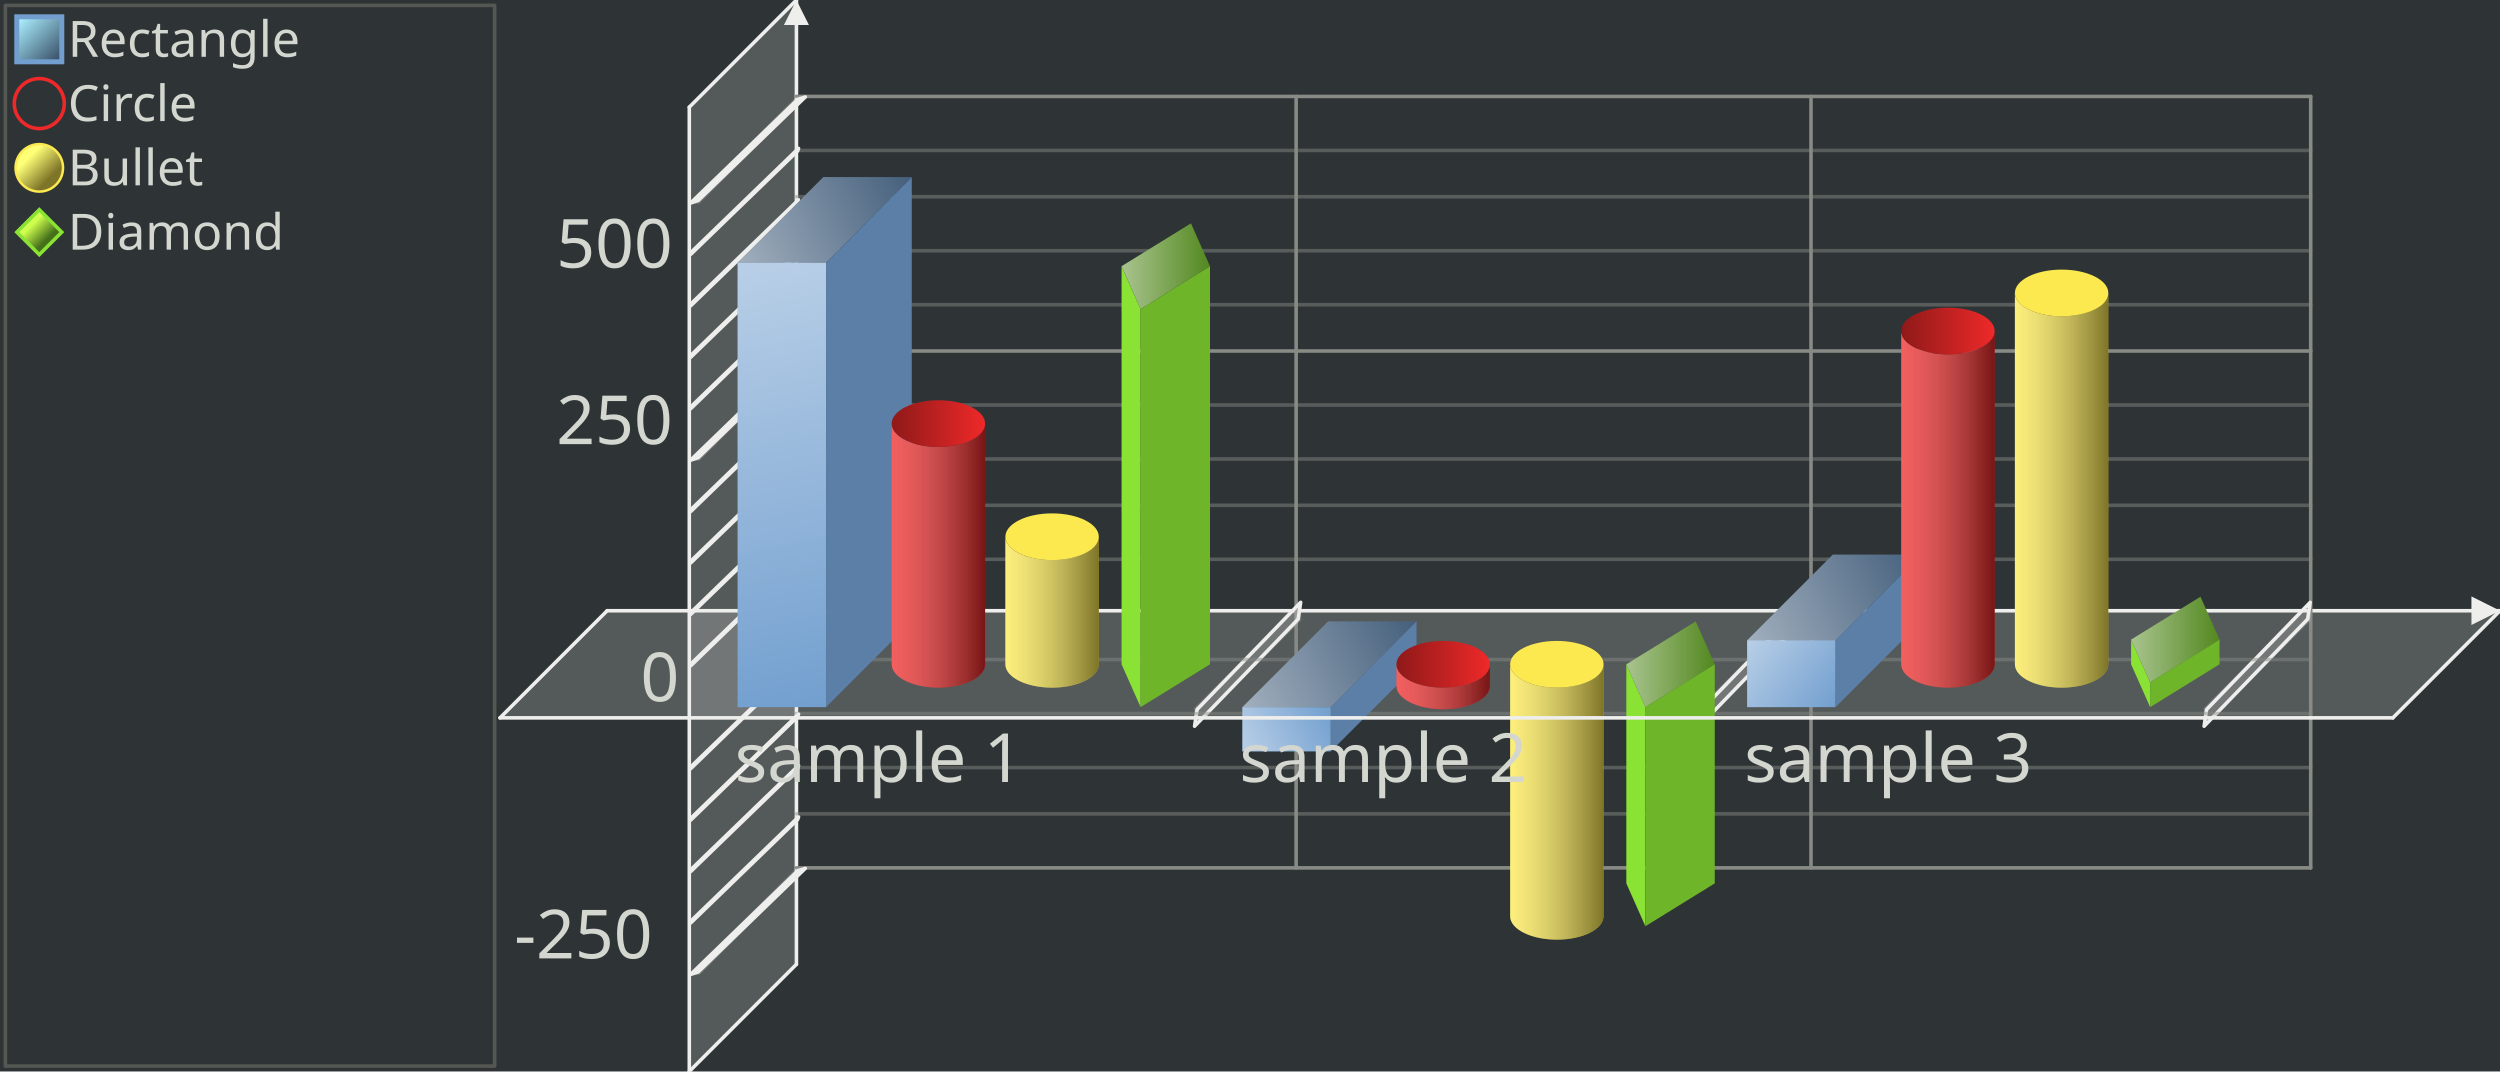
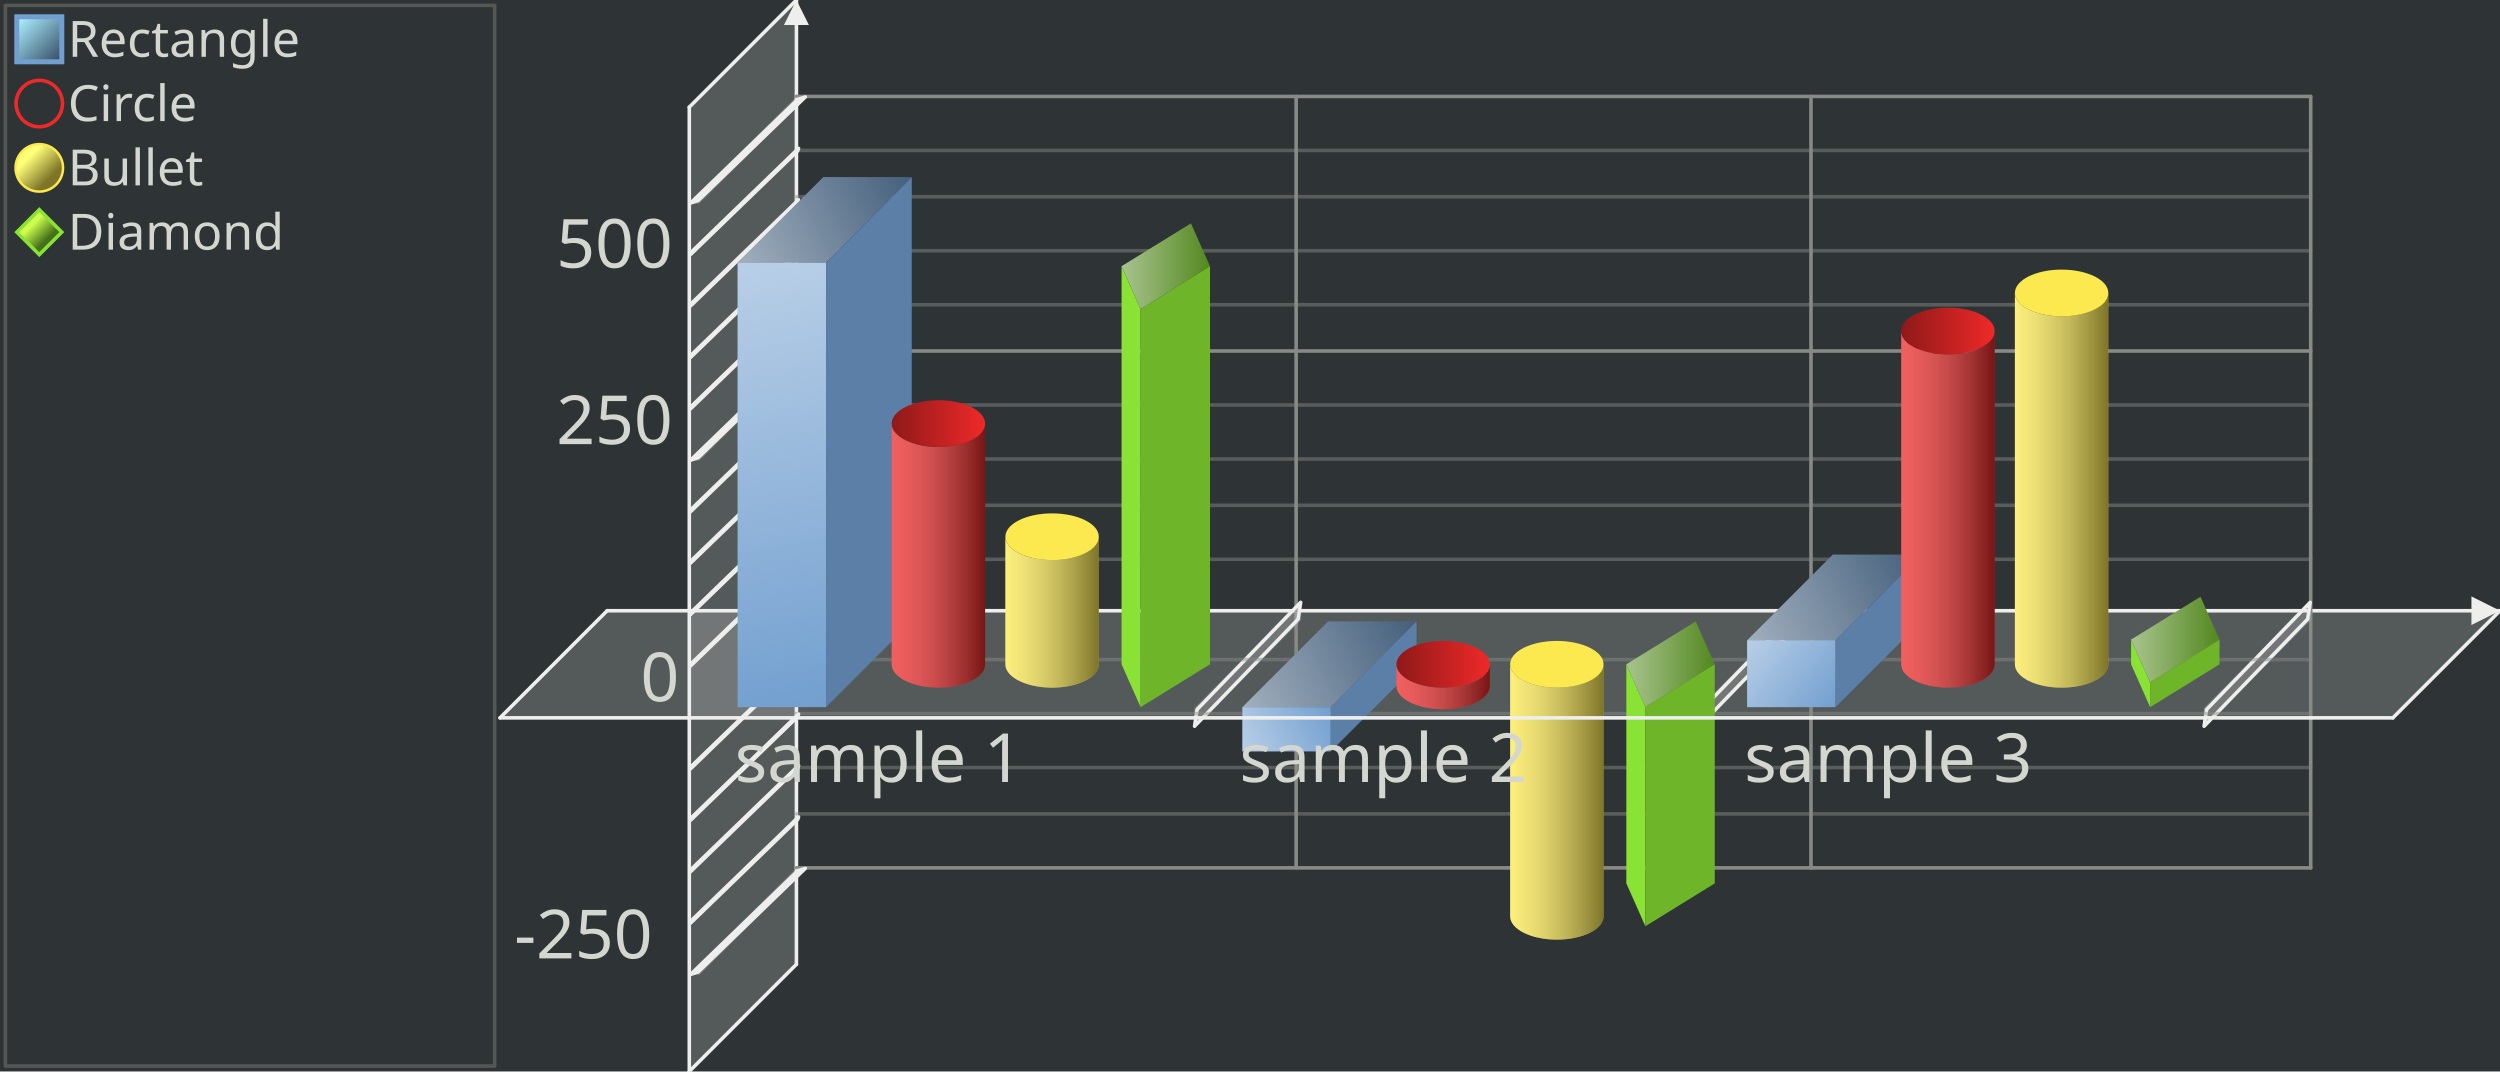
<svg xmlns="http://www.w3.org/2000/svg" xmlns:xlink="http://www.w3.org/1999/xlink" width="700" height="300" version="1.0" id="ezcGraph">
  <defs>
    <linearGradient id="Definition_LinearGradient_5_5_16_16_abefff00_39506800">
      <stop offset="0" style="stop-color: #abefff; stop-opacity: 1.00;" />
      <stop offset="1" style="stop-color: #395068; stop-opacity: 1.00;" />
    </linearGradient>
    <linearGradient id="LinearGradient_5_5_16_16_abefff00_39506800" x1="5.4" y1="5.4" x2="16.6" y2="16.6" gradientUnits="userSpaceOnUse" xlink:href="#Definition_LinearGradient_5_5_16_16_abefff00_39506800" />
    <linearGradient id="Definition_LinearGradient_8_44_13_49_ffff7700_7e752800">
      <stop offset="0" style="stop-color: #ffff77; stop-opacity: 1.00;" />
      <stop offset="1" style="stop-color: #7e7528; stop-opacity: 1.00;" />
    </linearGradient>
    <linearGradient id="LinearGradient_8_44_13_49_ffff7700_7e752800" x1="8.101" y1="44.1" x2="13.899" y2="49.9" gradientUnits="userSpaceOnUse" xlink:href="#Definition_LinearGradient_8_44_13_49_ffff7700_7e752800" />
    <linearGradient id="Definition_LinearGradient_8_62_13_67_cfff4e00_45711a00">
      <stop offset="0" style="stop-color: #cfff4e; stop-opacity: 1.00;" />
      <stop offset="1" style="stop-color: #45711a; stop-opacity: 1.00;" />
    </linearGradient>
    <linearGradient id="LinearGradient_8_62_13_67_cfff4e00_45711a00" x1="8.95" y1="62.95" x2="13.05" y2="67.05" gradientUnits="userSpaceOnUse" xlink:href="#Definition_LinearGradient_8_62_13_67_cfff4e00_45711a00" />
    <linearGradient id="Definition_LinearGradient_255_49_206_73_ffffffff_ffffff7f">
      <stop offset="0" style="stop-color: #ffffff; stop-opacity: 0.00;" />
      <stop offset="1" style="stop-color: #ffffff; stop-opacity: 0.50;" />
    </linearGradient>
    <linearGradient id="LinearGradient_255_49_206_73_ffffffff_ffffff7f" x1="255.294" y1="49.584" x2="206.533" y2="73.584" gradientUnits="userSpaceOnUse" xlink:href="#Definition_LinearGradient_255_49_206_73_ffffffff_ffffff7f" />
    <linearGradient id="Definition_LinearGradient_231_198_206_73_ffffffff_ffffff7f">
      <stop offset="0" style="stop-color: #ffffff; stop-opacity: 0.00;" />
      <stop offset="1" style="stop-color: #ffffff; stop-opacity: 0.50;" />
    </linearGradient>
    <linearGradient id="LinearGradient_231_198_206_73_ffffffff_ffffff7f" x1="231.294" y1="198" x2="206.533" y2="73.584" gradientUnits="userSpaceOnUse" xlink:href="#Definition_LinearGradient_231_198_206_73_ffffffff_ffffff7f" />
    <linearGradient id="Definition_LinearGradient_249_118_275_118_ffffffbf_0000007f">
      <stop offset="0" style="stop-color: #ffffff; stop-opacity: 0.25;" />
      <stop offset="1" style="stop-color: #000000; stop-opacity: 0.50;" />
    </linearGradient>
    <linearGradient id="LinearGradient_249_118_275_118_ffffffbf_0000007f" x1="249.668" y1="118.608" x2="275.83" y2="118.608" gradientUnits="userSpaceOnUse" xlink:href="#Definition_LinearGradient_249_118_275_118_ffffffbf_0000007f" />
    <linearGradient id="Definition_LinearGradient_249_118_275_118_8f191900_ef292900">
      <stop offset="0" style="stop-color: #8f1919; stop-opacity: 1.00;" />
      <stop offset="1" style="stop-color: #ef2929; stop-opacity: 1.00;" />
    </linearGradient>
    <linearGradient id="LinearGradient_249_118_275_118_8f191900_ef292900" x1="249.668" y1="118.608" x2="275.83" y2="118.608" gradientUnits="userSpaceOnUse" xlink:href="#Definition_LinearGradient_249_118_275_118_8f191900_ef292900" />
    <linearGradient id="Definition_LinearGradient_281_150_307_150_ffffffbf_0000007f">
      <stop offset="0" style="stop-color: #ffffff; stop-opacity: 0.25;" />
      <stop offset="1" style="stop-color: #000000; stop-opacity: 0.50;" />
    </linearGradient>
    <linearGradient id="LinearGradient_281_150_307_150_ffffffbf_0000007f" x1="281.503" y1="150.288" x2="307.666" y2="150.288" gradientUnits="userSpaceOnUse" xlink:href="#Definition_LinearGradient_281_150_307_150_ffffffbf_0000007f" />
    <linearGradient id="Definition_LinearGradient_338_74_314_74_ffffffff_ffffff7f">
      <stop offset="0" style="stop-color: #ffffff; stop-opacity: 0.00;" />
      <stop offset="1" style="stop-color: #ffffff; stop-opacity: 0.50;" />
    </linearGradient>
    <linearGradient id="LinearGradient_338_74_314_74_ffffffff_ffffff7f" x1="338.8" y1="74.544" x2="314.039" y2="74.544" gradientUnits="userSpaceOnUse" xlink:href="#Definition_LinearGradient_338_74_314_74_ffffffff_ffffff7f" />
    <linearGradient id="Definition_LinearGradient_372_198_347_210_ffffffff_ffffff7f">
      <stop offset="0" style="stop-color: #ffffff; stop-opacity: 0.00;" />
      <stop offset="1" style="stop-color: #ffffff; stop-opacity: 0.50;" />
    </linearGradient>
    <linearGradient id="LinearGradient_372_198_347_210_ffffffff_ffffff7f" x1="372.627" y1="198" x2="347.866" y2="210.384" gradientUnits="userSpaceOnUse" xlink:href="#Definition_LinearGradient_372_198_347_210_ffffffff_ffffff7f" />
    <linearGradient id="Definition_LinearGradient_396_174_347_198_ffffffff_ffffff7f">
      <stop offset="0" style="stop-color: #ffffff; stop-opacity: 0.00;" />
      <stop offset="1" style="stop-color: #ffffff; stop-opacity: 0.50;" />
    </linearGradient>
    <linearGradient id="LinearGradient_396_174_347_198_ffffffff_ffffff7f" x1="396.627" y1="174" x2="347.866" y2="198" gradientUnits="userSpaceOnUse" xlink:href="#Definition_LinearGradient_396_174_347_198_ffffffff_ffffff7f" />
    <linearGradient id="Definition_LinearGradient_391_186_417_186_ffffffbf_0000007f">
      <stop offset="0" style="stop-color: #ffffff; stop-opacity: 0.25;" />
      <stop offset="1" style="stop-color: #000000; stop-opacity: 0.50;" />
    </linearGradient>
    <linearGradient id="LinearGradient_391_186_417_186_ffffffbf_0000007f" x1="391.001" y1="186" x2="417.163" y2="186" gradientUnits="userSpaceOnUse" xlink:href="#Definition_LinearGradient_391_186_417_186_ffffffbf_0000007f" />
    <linearGradient id="Definition_LinearGradient_391_186_417_186_8f191900_ef292900">
      <stop offset="0" style="stop-color: #8f1919; stop-opacity: 1.00;" />
      <stop offset="1" style="stop-color: #ef2929; stop-opacity: 1.00;" />
    </linearGradient>
    <linearGradient id="LinearGradient_391_186_417_186_8f191900_ef292900" x1="391.001" y1="186" x2="417.163" y2="186" gradientUnits="userSpaceOnUse" xlink:href="#Definition_LinearGradient_391_186_417_186_8f191900_ef292900" />
    <linearGradient id="Definition_LinearGradient_422_186_448_186_ffffffbf_0000007f">
      <stop offset="0" style="stop-color: #ffffff; stop-opacity: 0.25;" />
      <stop offset="1" style="stop-color: #000000; stop-opacity: 0.50;" />
    </linearGradient>
    <linearGradient id="LinearGradient_422_186_448_186_ffffffbf_0000007f" x1="422.837" y1="186" x2="448.999" y2="186" gradientUnits="userSpaceOnUse" xlink:href="#Definition_LinearGradient_422_186_448_186_ffffffbf_0000007f" />
    <linearGradient id="Definition_LinearGradient_480_186_455_186_ffffffff_ffffff7f">
      <stop offset="0" style="stop-color: #ffffff; stop-opacity: 0.00;" />
      <stop offset="1" style="stop-color: #ffffff; stop-opacity: 0.50;" />
    </linearGradient>
    <linearGradient id="LinearGradient_480_186_455_186_ffffffff_ffffff7f" x1="480.134" y1="186" x2="455.373" y2="186" gradientUnits="userSpaceOnUse" xlink:href="#Definition_LinearGradient_480_186_455_186_ffffffff_ffffff7f" />
    <linearGradient id="Definition_LinearGradient_537_155_489_179_ffffffff_ffffff7f">
      <stop offset="0" style="stop-color: #ffffff; stop-opacity: 0.00;" />
      <stop offset="1" style="stop-color: #ffffff; stop-opacity: 0.50;" />
    </linearGradient>
    <linearGradient id="LinearGradient_537_155_489_179_ffffffff_ffffff7f" x1="537.961" y1="155.28" x2="489.2" y2="179.28" gradientUnits="userSpaceOnUse" xlink:href="#Definition_LinearGradient_537_155_489_179_ffffffff_ffffff7f" />
    <linearGradient id="Definition_LinearGradient_513_198_489_179_ffffffff_ffffff7f">
      <stop offset="0" style="stop-color: #ffffff; stop-opacity: 0.00;" />
      <stop offset="1" style="stop-color: #ffffff; stop-opacity: 0.50;" />
    </linearGradient>
    <linearGradient id="LinearGradient_513_198_489_179_ffffffff_ffffff7f" x1="513.961" y1="198" x2="489.2" y2="179.28" gradientUnits="userSpaceOnUse" xlink:href="#Definition_LinearGradient_513_198_489_179_ffffffff_ffffff7f" />
    <linearGradient id="Definition_LinearGradient_532_92_558_92_ffffffbf_0000007f">
      <stop offset="0" style="stop-color: #ffffff; stop-opacity: 0.25;" />
      <stop offset="1" style="stop-color: #000000; stop-opacity: 0.50;" />
    </linearGradient>
    <linearGradient id="LinearGradient_532_92_558_92_ffffffbf_0000007f" x1="532.334" y1="92.688" x2="558.497" y2="92.688" gradientUnits="userSpaceOnUse" xlink:href="#Definition_LinearGradient_532_92_558_92_ffffffbf_0000007f" />
    <linearGradient id="Definition_LinearGradient_532_92_558_92_8f191900_ef292900">
      <stop offset="0" style="stop-color: #8f1919; stop-opacity: 1.00;" />
      <stop offset="1" style="stop-color: #ef2929; stop-opacity: 1.00;" />
    </linearGradient>
    <linearGradient id="LinearGradient_532_92_558_92_8f191900_ef292900" x1="532.334" y1="92.688" x2="558.497" y2="92.688" gradientUnits="userSpaceOnUse" xlink:href="#Definition_LinearGradient_532_92_558_92_8f191900_ef292900" />
    <linearGradient id="Definition_LinearGradient_564_82_590_82_ffffffbf_0000007f">
      <stop offset="0" style="stop-color: #ffffff; stop-opacity: 0.25;" />
      <stop offset="1" style="stop-color: #000000; stop-opacity: 0.50;" />
    </linearGradient>
    <linearGradient id="LinearGradient_564_82_590_82_ffffffbf_0000007f" x1="564.17" y1="82.032" x2="590.332" y2="82.032" gradientUnits="userSpaceOnUse" xlink:href="#Definition_LinearGradient_564_82_590_82_ffffffbf_0000007f" />
    <linearGradient id="Definition_LinearGradient_621_179_596_179_ffffffff_ffffff7f">
      <stop offset="0" style="stop-color: #ffffff; stop-opacity: 0.00;" />
      <stop offset="1" style="stop-color: #ffffff; stop-opacity: 0.50;" />
    </linearGradient>
    <linearGradient id="LinearGradient_621_179_596_179_ffffffff_ffffff7f" x1="621.467" y1="179.088" x2="596.706" y2="179.088" gradientUnits="userSpaceOnUse" xlink:href="#Definition_LinearGradient_621_179_596_179_ffffffff_ffffff7f" />
  </defs>
  <g id="ezcGraphChart" color-rendering="optimizeQuality" shape-rendering="geometricPrecision" text-rendering="optimizeLegibility">
    <path d=" M 0,300 L 0,0 L 700,0 L 700,300 L 0,300 z " style="fill: #2e3436; fill-opacity: 1.00; stroke: none;" id="ezcGraphPolygon_1" />
    <path d=" M 1,299 L 1,1 L 139,1 L 139,299 L 1,299 z " style="fill: #000000; fill-opacity: 0.00; stroke: none;" id="ezcGraphPolygon_2" />
    <path d=" M 1.5,1.5 L 138.5,1.5 L 138.5,298.5 L 1.5,298.5 L 1.5,1.5 z " style="fill: none; stroke: #555753; stroke-width: 1; stroke-opacity: 1.00; stroke-linecap: round; stroke-linejoin: round;" id="ezcGraphPolygon_3" />
    <path d=" M 4,18 L 4,4 L 18,4 L 18,18 L 4,18 z " style="fill: #729fcf; fill-opacity: 1.00; stroke: none;" id="ezcGraphPolygon_4" />
    <path d=" M 16.6,5.4 L 16.6,16.6 L 5.4,16.6 L 5.4,5.4 L 16.6,5.4 z " style="fill: url(#LinearGradient_5_5_16_16_abefff00_39506800); stroke: none;" id="ezcGraphPolygon_5" />
-     <ellipse cx="11" cy="29" rx="7" ry="7" style="fill: none; stroke: #ef2929; stroke-width: 1; stroke-opacity: 1.00; stroke-linecap: round; stroke-linejoin: round;" id="ezcGraphCircle_7" />
+     <ellipse cx="11" cy="29" rx="6.5" ry="6.5" style="fill: none; stroke: #ef2929; stroke-width: 1; stroke-opacity: 1.00; stroke-linecap: round; stroke-linejoin: round;" id="ezcGraphCircle_7" />
    <ellipse cx="11" cy="47" rx="7" ry="7" style="fill: #fce94f; fill-opacity: 1.00; stroke: none;" id="ezcGraphCircle_9" />
    <ellipse cx="11" cy="47" rx="6.3" ry="6.3" style="fill: url(#LinearGradient_8_44_13_49_ffff7700_7e752800); stroke: none;" id="ezcGraphCircle_10" />
    <path d=" M 4,65 L 11,58 L 18,65 L 11,72 L 4,65 z " style="fill: #8ae234; fill-opacity: 1.00; stroke: none;" id="ezcGraphPolygon_12" />
    <path d=" M 16.6,65 L 11,70.6 L 5.4,65 L 11,59.4 L 16.6,65 z " style="fill: url(#LinearGradient_8_62_13_67_cfff4e00_45711a00); stroke: none;" id="ezcGraphPolygon_13" />
    <path d=" M 140,201 L 170,171 L 700,171 L 670,201 L 140,201 z " style="fill: #eeeeec; fill-opacity: 0.20; stroke: none;" id="ezcGraphPolygon_15" />
    <path d=" M 170,171 L 700,171" style="fill: none; stroke: #eeeeec; stroke-width: 1; stroke-opacity: 1.00; stroke-linecap: round; stroke-linejoin: round;" id="ezcGraphLine_16" />
    <path d=" M 692,175 L 700,171 L 692,167 L 692,175 z " style="fill: #eeeeec; fill-opacity: 1.00; stroke: none;" id="ezcGraphPolygon_17" />
    <path d=" M 193,300 L 223,270 L 223,0 L 193,30 L 193,300 z " style="fill: #eeeeec; fill-opacity: 0.20; stroke: none;" id="ezcGraphPolygon_18" />
    <path d=" M 223,270 L 223,0" style="fill: none; stroke: #eeeeec; stroke-width: 1; stroke-opacity: 1.00; stroke-linecap: round; stroke-linejoin: round;" id="ezcGraphLine_19" />
    <path d=" M 219.5,7 L 223,0 L 226.5,7 L 219.5,7 z " style="fill: #eeeeec; fill-opacity: 1.00; stroke: none;" id="ezcGraphPolygon_20" />
    <path d=" M 362.92,243 L 362.92,27" style="fill: none; stroke: #888a85; stroke-width: 1; stroke-opacity: 1.00; stroke-linecap: round; stroke-linejoin: round;" id="ezcGraphLine_22" />
    <path d=" M 334.333,198.3 L 364.333,168.3 L 364.333,173.7 L 334.333,203.7 L 334.333,198.3 z " style="fill: #eeeeec; fill-opacity: 0.20; stroke: none;" id="ezcGraphPolygon_23" />
    <path d=" M 364.187,168.654 L 363.48,173.346 L 334.48,203.346 L 335.187,198.654 L 364.187,168.654 z " style="fill: none; stroke: #eeeeec; stroke-width: 1; stroke-opacity: 1.00; stroke-linecap: round; stroke-linejoin: round;" id="ezcGraphPolygon_24" />
    <path d=" M 507.08,243 L 507.08,27" style="fill: none; stroke: #888a85; stroke-width: 1; stroke-opacity: 1.00; stroke-linecap: round; stroke-linejoin: round;" id="ezcGraphLine_26" />
    <path d=" M 475.667,198.3 L 505.667,168.3 L 505.667,173.7 L 475.667,203.7 L 475.667,198.3 z " style="fill: #eeeeec; fill-opacity: 0.20; stroke: none;" id="ezcGraphPolygon_27" />
    <path d=" M 505.52,168.654 L 504.813,173.346 L 475.813,203.346 L 476.52,198.654 L 505.52,168.654 z " style="fill: none; stroke: #eeeeec; stroke-width: 1; stroke-opacity: 1.00; stroke-linecap: round; stroke-linejoin: round;" id="ezcGraphPolygon_28" />
    <path d=" M 647,243 L 647,27" style="fill: none; stroke: #888a85; stroke-width: 1; stroke-opacity: 1.00; stroke-linecap: round; stroke-linejoin: round;" id="ezcGraphLine_30" />
    <path d=" M 617,198.3 L 647,168.3 L 647,173.7 L 617,203.7 L 617,198.3 z " style="fill: #eeeeec; fill-opacity: 0.20; stroke: none;" id="ezcGraphPolygon_31" />
    <path d=" M 646.854,168.654 L 646.146,173.346 L 617.146,203.346 L 617.854,198.654 L 646.854,168.654 z " style="fill: none; stroke: #eeeeec; stroke-width: 1; stroke-opacity: 1.00; stroke-linecap: round; stroke-linejoin: round;" id="ezcGraphPolygon_32" />
    <path d=" M 647,243 L 223,243" style="fill: none; stroke: #888a85; stroke-width: 1; stroke-opacity: 1.00; stroke-linecap: round; stroke-linejoin: round;" id="ezcGraphLine_33" />
    <path d=" M 193,273 L 223,243 L 225.839,243 L 195.839,273 L 193,273 z " style="fill: #eeeeec; fill-opacity: 0.20; stroke: none;" id="ezcGraphPolygon_34" />
    <path d=" M 223.354,243.854 L 225.486,243.146 L 195.486,272.146 L 193.354,272.854 L 223.354,243.854 z " style="fill: none; stroke: #eeeeec; stroke-width: 1; stroke-opacity: 1.00; stroke-linecap: round; stroke-linejoin: round;" id="ezcGraphPolygon_35" />
    <path d=" M 647,227.88 L 223,227.88" style="fill: none; stroke: #888a85; stroke-width: 1; stroke-opacity: 0.47; stroke-linecap: round; stroke-linejoin: round;" id="ezcGraphLine_37" />
    <path d=" M 193,258.6 L 223,228.6 L 223.946,228.6 L 193.946,258.6 L 193,258.6 z " style="fill: #eeeeec; fill-opacity: 0.20; stroke: none;" id="ezcGraphPolygon_38" />
    <path d=" M 223.354,229.454 L 223.593,228.746 L 193.593,257.746 L 193.354,258.454 L 223.354,229.454 z " style="fill: none; stroke: #eeeeec; stroke-width: 1; stroke-opacity: 1.00; stroke-linecap: round; stroke-linejoin: round;" id="ezcGraphPolygon_39" />
    <path d=" M 647,214.92 L 223,214.92" style="fill: none; stroke: #888a85; stroke-width: 1; stroke-opacity: 0.47; stroke-linecap: round; stroke-linejoin: round;" id="ezcGraphLine_40" />
    <path d=" M 193,244.2 L 223,214.2 L 223.946,214.2 L 193.946,244.2 L 193,244.2 z " style="fill: #eeeeec; fill-opacity: 0.20; stroke: none;" id="ezcGraphPolygon_41" />
    <path d=" M 223.354,215.054 L 223.593,214.346 L 193.593,243.346 L 193.354,244.054 L 223.354,215.054 z " style="fill: none; stroke: #eeeeec; stroke-width: 1; stroke-opacity: 1.00; stroke-linecap: round; stroke-linejoin: round;" id="ezcGraphPolygon_42" />
    <path d=" M 647,199.8 L 223,199.8" style="fill: none; stroke: #888a85; stroke-width: 1; stroke-opacity: 0.47; stroke-linecap: round; stroke-linejoin: round;" id="ezcGraphLine_43" />
    <path d=" M 193,229.8 L 223,199.8 L 223.946,199.8 L 193.946,229.8 L 193,229.8 z " style="fill: #eeeeec; fill-opacity: 0.20; stroke: none;" id="ezcGraphPolygon_44" />
    <path d=" M 223.354,200.654 L 223.593,199.946 L 193.593,228.946 L 193.354,229.654 L 223.354,200.654 z " style="fill: none; stroke: #eeeeec; stroke-width: 1; stroke-opacity: 1.00; stroke-linecap: round; stroke-linejoin: round;" id="ezcGraphPolygon_45" />
    <path d=" M 647,184.68 L 223,184.68" style="fill: none; stroke: #888a85; stroke-width: 1; stroke-opacity: 0.47; stroke-linecap: round; stroke-linejoin: round;" id="ezcGraphLine_46" />
    <path d=" M 193,215.4 L 223,185.4 L 223.946,185.4 L 193.946,215.4 L 193,215.4 z " style="fill: #eeeeec; fill-opacity: 0.20; stroke: none;" id="ezcGraphPolygon_47" />
    <path d=" M 223.354,186.254 L 223.593,185.546 L 193.593,214.546 L 193.354,215.254 L 223.354,186.254 z " style="fill: none; stroke: #eeeeec; stroke-width: 1; stroke-opacity: 1.00; stroke-linecap: round; stroke-linejoin: round;" id="ezcGraphPolygon_48" />
    <path d=" M 647,156.6 L 223,156.6" style="fill: none; stroke: #888a85; stroke-width: 1; stroke-opacity: 0.47; stroke-linecap: round; stroke-linejoin: round;" id="ezcGraphLine_50" />
    <path d=" M 193,186.6 L 223,156.6 L 223.946,156.6 L 193.946,186.6 L 193,186.6 z " style="fill: #eeeeec; fill-opacity: 0.20; stroke: none;" id="ezcGraphPolygon_51" />
    <path d=" M 223.354,157.454 L 223.593,156.746 L 193.593,185.746 L 193.354,186.454 L 223.354,157.454 z " style="fill: none; stroke: #eeeeec; stroke-width: 1; stroke-opacity: 1.00; stroke-linecap: round; stroke-linejoin: round;" id="ezcGraphPolygon_52" />
    <path d=" M 647,141.48 L 223,141.48" style="fill: none; stroke: #888a85; stroke-width: 1; stroke-opacity: 0.47; stroke-linecap: round; stroke-linejoin: round;" id="ezcGraphLine_53" />
    <path d=" M 193,172.2 L 223,142.2 L 223.946,142.2 L 193.946,172.2 L 193,172.2 z " style="fill: #eeeeec; fill-opacity: 0.20; stroke: none;" id="ezcGraphPolygon_54" />
    <path d=" M 223.354,143.054 L 223.593,142.346 L 193.593,171.346 L 193.354,172.054 L 223.354,143.054 z " style="fill: none; stroke: #eeeeec; stroke-width: 1; stroke-opacity: 1.00; stroke-linecap: round; stroke-linejoin: round;" id="ezcGraphPolygon_55" />
    <path d=" M 647,128.52 L 223,128.52" style="fill: none; stroke: #888a85; stroke-width: 1; stroke-opacity: 0.47; stroke-linecap: round; stroke-linejoin: round;" id="ezcGraphLine_56" />
    <path d=" M 193,157.8 L 223,127.8 L 223.946,127.8 L 193.946,157.8 L 193,157.8 z " style="fill: #eeeeec; fill-opacity: 0.20; stroke: none;" id="ezcGraphPolygon_57" />
    <path d=" M 223.354,128.654 L 223.593,127.946 L 193.593,156.946 L 193.354,157.654 L 223.354,128.654 z " style="fill: none; stroke: #eeeeec; stroke-width: 1; stroke-opacity: 1.00; stroke-linecap: round; stroke-linejoin: round;" id="ezcGraphPolygon_58" />
    <path d=" M 647,113.4 L 223,113.4" style="fill: none; stroke: #888a85; stroke-width: 1; stroke-opacity: 0.47; stroke-linecap: round; stroke-linejoin: round;" id="ezcGraphLine_59" />
    <path d=" M 193,143.4 L 223,113.4 L 223.946,113.4 L 193.946,143.4 L 193,143.4 z " style="fill: #eeeeec; fill-opacity: 0.20; stroke: none;" id="ezcGraphPolygon_60" />
    <path d=" M 223.354,114.254 L 223.593,113.546 L 193.593,142.546 L 193.354,143.254 L 223.354,114.254 z " style="fill: none; stroke: #eeeeec; stroke-width: 1; stroke-opacity: 1.00; stroke-linecap: round; stroke-linejoin: round;" id="ezcGraphPolygon_61" />
    <path d=" M 647,98.28 L 223,98.28" style="fill: none; stroke: #888a85; stroke-width: 1; stroke-opacity: 1.00; stroke-linecap: round; stroke-linejoin: round;" id="ezcGraphLine_62" />
    <path d=" M 193,129 L 223,99 L 225.839,99 L 195.839,129 L 193,129 z " style="fill: #eeeeec; fill-opacity: 0.20; stroke: none;" id="ezcGraphPolygon_63" />
    <path d=" M 223.354,99.854 L 225.486,99.146 L 195.486,128.146 L 193.354,128.854 L 223.354,99.854 z " style="fill: none; stroke: #eeeeec; stroke-width: 1; stroke-opacity: 1.00; stroke-linecap: round; stroke-linejoin: round;" id="ezcGraphPolygon_64" />
    <path d=" M 647,85.32 L 223,85.32" style="fill: none; stroke: #888a85; stroke-width: 1; stroke-opacity: 0.47; stroke-linecap: round; stroke-linejoin: round;" id="ezcGraphLine_66" />
    <path d=" M 193,114.6 L 223,84.6 L 223.946,84.6 L 193.946,114.6 L 193,114.6 z " style="fill: #eeeeec; fill-opacity: 0.20; stroke: none;" id="ezcGraphPolygon_67" />
    <path d=" M 223.354,85.454 L 223.593,84.746 L 193.593,113.746 L 193.354,114.454 L 223.354,85.454 z " style="fill: none; stroke: #eeeeec; stroke-width: 1; stroke-opacity: 1.00; stroke-linecap: round; stroke-linejoin: round;" id="ezcGraphPolygon_68" />
    <path d=" M 647,70.2 L 223,70.2" style="fill: none; stroke: #888a85; stroke-width: 1; stroke-opacity: 0.47; stroke-linecap: round; stroke-linejoin: round;" id="ezcGraphLine_69" />
    <path d=" M 193,100.2 L 223,70.2 L 223.946,70.2 L 193.946,100.2 L 193,100.2 z " style="fill: #eeeeec; fill-opacity: 0.20; stroke: none;" id="ezcGraphPolygon_70" />
    <path d=" M 223.354,71.054 L 223.593,70.346 L 193.593,99.346 L 193.354,100.054 L 223.354,71.054 z " style="fill: none; stroke: #eeeeec; stroke-width: 1; stroke-opacity: 1.00; stroke-linecap: round; stroke-linejoin: round;" id="ezcGraphPolygon_71" />
    <path d=" M 647,55.08 L 223,55.08" style="fill: none; stroke: #888a85; stroke-width: 1; stroke-opacity: 0.47; stroke-linecap: round; stroke-linejoin: round;" id="ezcGraphLine_72" />
    <path d=" M 193,85.8 L 223,55.8 L 223.946,55.8 L 193.946,85.8 L 193,85.8 z " style="fill: #eeeeec; fill-opacity: 0.20; stroke: none;" id="ezcGraphPolygon_73" />
    <path d=" M 223.354,56.654 L 223.593,55.946 L 193.593,84.946 L 193.354,85.654 L 223.354,56.654 z " style="fill: none; stroke: #eeeeec; stroke-width: 1; stroke-opacity: 1.00; stroke-linecap: round; stroke-linejoin: round;" id="ezcGraphPolygon_74" />
    <path d=" M 647,42.12 L 223,42.12" style="fill: none; stroke: #888a85; stroke-width: 1; stroke-opacity: 0.47; stroke-linecap: round; stroke-linejoin: round;" id="ezcGraphLine_75" />
    <path d=" M 193,71.4 L 223,41.4 L 223.946,41.4 L 193.946,71.4 L 193,71.4 z " style="fill: #eeeeec; fill-opacity: 0.20; stroke: none;" id="ezcGraphPolygon_76" />
    <path d=" M 223.354,42.254 L 223.593,41.546 L 193.593,70.546 L 193.354,71.254 L 223.354,42.254 z " style="fill: none; stroke: #eeeeec; stroke-width: 1; stroke-opacity: 1.00; stroke-linecap: round; stroke-linejoin: round;" id="ezcGraphPolygon_77" />
    <path d=" M 647,27 L 223,27" style="fill: none; stroke: #888a85; stroke-width: 1; stroke-opacity: 1.00; stroke-linecap: round; stroke-linejoin: round;" id="ezcGraphLine_78" />
    <path d=" M 193,57 L 223,27 L 225.839,27 L 195.839,57 L 193,57 z " style="fill: #eeeeec; fill-opacity: 0.20; stroke: none;" id="ezcGraphPolygon_79" />
    <path d=" M 223.354,27.854 L 225.486,27.146 L 195.486,56.146 L 193.354,56.854 L 223.354,27.854 z " style="fill: none; stroke: #eeeeec; stroke-width: 1; stroke-opacity: 1.00; stroke-linecap: round; stroke-linejoin: round;" id="ezcGraphPolygon_80" />
    <path d=" M 230.533,49.584 L 206.533,73.584 L 231.294,73.584 L 255.294,49.584 L 230.533,49.584 z " style="fill: #445f7c; fill-opacity: 1.00; stroke: none;" id="ezcGraphPolygon_82" />
    <path d=" M 231.294,198 L 206.533,198 L 206.533,73.584 L 231.294,73.584 L 231.294,198 z " style="fill: #729fcf; fill-opacity: 1.00; stroke: none;" id="ezcGraphPolygon_83" />
    <path d=" M 230.533,49.584 L 206.533,73.584 L 231.294,73.584 L 255.294,49.584 L 230.533,49.584 z " style="fill: url(#LinearGradient_255_49_206_73_ffffffff_ffffff7f); stroke: none;" id="ezcGraphPolygon_84" />
    <path d=" M 231.294,198 L 206.533,198 L 206.533,73.584 L 231.294,73.584 L 231.294,198 z " style="fill: url(#LinearGradient_231_198_206_73_ffffffff_ffffff7f); stroke: none;" id="ezcGraphPolygon_85" />
    <path d=" M 255.294,49.584 L 231.294,73.584 L 231.294,198 L 255.294,174 L 255.294,49.584 z " style="fill: #5b7fa6; fill-opacity: 1.00; stroke: none;" id="ezcGraphPolygon_86" />
    <path d="M 249.67,186.00 A 13.08,6.54 0 0,0 275.83,186.00 L 275.83,118.61 A 13.08,6.541 0 0,1 249.67,118.61 z" style="fill: #ef2929; fill-opacity: 1.00; stroke: none;" id="ezcGraphCircularArc_87" />
    <path d="M 249.67,186.00 A 13.08,6.54 0 0,0 275.83,186.00 L 275.83,118.61 A 13.08,6.541 0 0,1 249.67,118.61 z" style="fill: url(#LinearGradient_249_118_275_118_ffffffbf_0000007f); stroke: none;" />
    <ellipse cx="262.749" cy="118.608" rx="13.081" ry="6.541" style="fill: url(#LinearGradient_249_118_275_118_8f191900_ef292900); stroke: none;" id="ezcGraphCircle_88" />
    <path d="M 281.50,186.00 A 13.08,6.54 0 0,0 307.67,186.00 L 307.67,150.29 A 13.08,6.541 0 0,1 281.50,150.29 z" style="fill: #fce94f; fill-opacity: 1.00; stroke: none;" id="ezcGraphCircularArc_89" />
    <path d="M 281.50,186.00 A 13.08,6.54 0 0,0 307.67,186.00 L 307.67,150.29 A 13.08,6.541 0 0,1 281.50,150.29 z" style="fill: url(#LinearGradient_281_150_307_150_ffffffbf_0000007f); stroke: none;" />
    <ellipse cx="294.584" cy="150.288" rx="13.081" ry="6.541" style="fill: #fce94f; fill-opacity: 1.00; stroke: none;" id="ezcGraphCircle_90" />
    <path d=" M 319.372,198 L 314.039,186 L 314.039,74.544 L 319.372,86.544 L 319.372,198 z " style="fill: #8ae234; fill-opacity: 1.00; stroke: none;" id="ezcGraphPolygon_91" />
    <path d=" M 314.039,74.544 L 319.372,86.544 L 338.8,74.544 L 333.468,62.544 L 314.039,74.544 z " style="fill: #53881f; fill-opacity: 1.00; stroke: none;" id="ezcGraphPolygon_92" />
    <path d=" M 314.039,74.544 L 319.372,86.544 L 338.8,74.544 L 333.468,62.544 L 314.039,74.544 z " style="fill: url(#LinearGradient_338_74_314_74_ffffffff_ffffff7f); stroke: none;" id="ezcGraphPolygon_93" />
    <path d=" M 319.372,198 L 338.8,186 L 338.8,74.544 L 319.372,86.544 L 319.372,198 z " style="fill: #6eb52a; fill-opacity: 1.00; stroke: none;" id="ezcGraphPolygon_94" />
    <path d=" M 372.627,198 L 347.866,198 L 347.866,210.384 L 372.627,210.384 L 372.627,198 z " style="fill: #729fcf; fill-opacity: 1.00; stroke: none;" id="ezcGraphPolygon_95" />
    <path d=" M 371.866,174 L 347.866,198 L 372.627,198 L 396.627,174 L 371.866,174 z " style="fill: #445f7c; fill-opacity: 1.00; stroke: none;" id="ezcGraphPolygon_96" />
    <path d=" M 372.627,198 L 347.866,198 L 347.866,210.384 L 372.627,210.384 L 372.627,198 z " style="fill: url(#LinearGradient_372_198_347_210_ffffffff_ffffff7f); stroke: none;" id="ezcGraphPolygon_97" />
    <path d=" M 371.866,174 L 347.866,198 L 372.627,198 L 396.627,174 L 371.866,174 z " style="fill: url(#LinearGradient_396_174_347_198_ffffffff_ffffff7f); stroke: none;" id="ezcGraphPolygon_98" />
    <path d=" M 396.627,186.384 L 372.627,210.384 L 372.627,198 L 396.627,174 L 396.627,186.384 z " style="fill: #5b7fa6; fill-opacity: 1.00; stroke: none;" id="ezcGraphPolygon_99" />
    <path d="M 391.00,192.05 A 13.08,6.54 0 0,0 417.16,192.05 L 417.16,186.00 A 13.08,6.541 0 0,1 391.00,186.00 z" style="fill: #ef2929; fill-opacity: 1.00; stroke: none;" id="ezcGraphCircularArc_100" />
    <path d="M 391.00,192.05 A 13.08,6.54 0 0,0 417.16,192.05 L 417.16,186.00 A 13.08,6.541 0 0,1 391.00,186.00 z" style="fill: url(#LinearGradient_391_186_417_186_ffffffbf_0000007f); stroke: none;" />
    <ellipse cx="404.082" cy="186" rx="13.081" ry="6.541" style="fill: url(#LinearGradient_391_186_417_186_8f191900_ef292900); stroke: none;" id="ezcGraphCircle_101" />
    <path d="M 422.84,256.56 A 13.08,6.54 0 0,0 449.00,256.56 L 449.00,186.00 A 13.08,6.541 0 0,1 422.84,186.00 z" style="fill: #fce94f; fill-opacity: 1.00; stroke: none;" id="ezcGraphCircularArc_102" />
    <path d="M 422.84,256.56 A 13.08,6.54 0 0,0 449.00,256.56 L 449.00,186.00 A 13.08,6.541 0 0,1 422.84,186.00 z" style="fill: url(#LinearGradient_422_186_448_186_ffffffbf_0000007f); stroke: none;" />
    <ellipse cx="435.918" cy="186" rx="13.081" ry="6.541" style="fill: #fce94f; fill-opacity: 1.00; stroke: none;" id="ezcGraphCircle_103" />
    <path d=" M 460.705,198 L 455.373,186 L 455.373,247.344 L 460.705,259.344 L 460.705,198 z " style="fill: #8ae234; fill-opacity: 1.00; stroke: none;" id="ezcGraphPolygon_104" />
    <path d=" M 455.373,186 L 460.705,198 L 480.134,186 L 474.801,174 L 455.373,186 z " style="fill: #53881f; fill-opacity: 1.00; stroke: none;" id="ezcGraphPolygon_105" />
    <path d=" M 455.373,186 L 460.705,198 L 480.134,186 L 474.801,174 L 455.373,186 z " style="fill: url(#LinearGradient_480_186_455_186_ffffffff_ffffff7f); stroke: none;" id="ezcGraphPolygon_106" />
    <path d=" M 460.705,198 L 480.134,186 L 480.134,247.344 L 460.705,259.344 L 460.705,198 z " style="fill: #6eb52a; fill-opacity: 1.00; stroke: none;" id="ezcGraphPolygon_107" />
    <path d=" M 513.2,155.28 L 489.2,179.28 L 513.961,179.28 L 537.961,155.28 L 513.2,155.28 z " style="fill: #445f7c; fill-opacity: 1.00; stroke: none;" id="ezcGraphPolygon_108" />
    <path d=" M 513.961,198 L 489.2,198 L 489.2,179.28 L 513.961,179.28 L 513.961,198 z " style="fill: #729fcf; fill-opacity: 1.00; stroke: none;" id="ezcGraphPolygon_109" />
    <path d=" M 513.2,155.28 L 489.2,179.28 L 513.961,179.28 L 537.961,155.28 L 513.2,155.28 z " style="fill: url(#LinearGradient_537_155_489_179_ffffffff_ffffff7f); stroke: none;" id="ezcGraphPolygon_110" />
    <path d=" M 513.961,198 L 489.2,198 L 489.2,179.28 L 513.961,179.28 L 513.961,198 z " style="fill: url(#LinearGradient_513_198_489_179_ffffffff_ffffff7f); stroke: none;" id="ezcGraphPolygon_111" />
    <path d=" M 537.961,155.28 L 513.961,179.28 L 513.961,198 L 537.961,174 L 537.961,155.28 z " style="fill: #5b7fa6; fill-opacity: 1.00; stroke: none;" id="ezcGraphPolygon_112" />
    <path d="M 532.33,186.00 A 13.08,6.54 0 0,0 558.50,186.00 L 558.50,92.69 A 13.08,6.541 0 0,1 532.33,92.69 z" style="fill: #ef2929; fill-opacity: 1.00; stroke: none;" id="ezcGraphCircularArc_113" />
    <path d="M 532.33,186.00 A 13.08,6.54 0 0,0 558.50,186.00 L 558.50,92.69 A 13.08,6.541 0 0,1 532.33,92.69 z" style="fill: url(#LinearGradient_532_92_558_92_ffffffbf_0000007f); stroke: none;" />
    <ellipse cx="545.416" cy="92.688" rx="13.081" ry="6.541" style="fill: url(#LinearGradient_532_92_558_92_8f191900_ef292900); stroke: none;" id="ezcGraphCircle_114" />
    <path d="M 564.17,186.00 A 13.08,6.54 0 0,0 590.33,186.00 L 590.33,82.03 A 13.08,6.541 0 0,1 564.17,82.03 z" style="fill: #fce94f; fill-opacity: 1.00; stroke: none;" id="ezcGraphCircularArc_115" />
    <path d="M 564.17,186.00 A 13.08,6.54 0 0,0 590.33,186.00 L 590.33,82.03 A 13.08,6.541 0 0,1 564.17,82.03 z" style="fill: url(#LinearGradient_564_82_590_82_ffffffbf_0000007f); stroke: none;" />
    <ellipse cx="577.251" cy="82.032" rx="13.081" ry="6.541" style="fill: #fce94f; fill-opacity: 1.00; stroke: none;" id="ezcGraphCircle_116" />
    <path d=" M 602.039,198 L 596.706,186 L 596.706,179.088 L 602.039,191.088 L 602.039,198 z " style="fill: #8ae234; fill-opacity: 1.00; stroke: none;" id="ezcGraphPolygon_117" />
    <path d=" M 596.706,179.088 L 602.039,191.088 L 621.467,179.088 L 616.134,167.088 L 596.706,179.088 z " style="fill: #53881f; fill-opacity: 1.00; stroke: none;" id="ezcGraphPolygon_118" />
    <path d=" M 596.706,179.088 L 602.039,191.088 L 621.467,179.088 L 616.134,167.088 L 596.706,179.088 z " style="fill: url(#LinearGradient_621_179_596_179_ffffffff_ffffff7f); stroke: none;" id="ezcGraphPolygon_119" />
    <path d=" M 602.039,198 L 621.467,186 L 621.467,179.088 L 602.039,191.088 L 602.039,198 z " style="fill: #6eb52a; fill-opacity: 1.00; stroke: none;" id="ezcGraphPolygon_120" />
    <path d=" M 700,171 L 670,201" style="fill: none; stroke: #eeeeec; stroke-width: 1; stroke-opacity: 1.00; stroke-linecap: round; stroke-linejoin: round;" id="ezcGraphLine_121" />
    <path d=" M 670,201 L 140,201" style="fill: none; stroke: #eeeeec; stroke-width: 1; stroke-opacity: 1.00; stroke-linecap: round; stroke-linejoin: round;" id="ezcGraphLine_122" />
    <path d=" M 140,201 L 170,171" style="fill: none; stroke: #eeeeec; stroke-width: 1; stroke-opacity: 1.00; stroke-linecap: round; stroke-linejoin: round;" id="ezcGraphLine_123" />
    <path d=" M 223,0 L 193,30" style="fill: none; stroke: #eeeeec; stroke-width: 1; stroke-opacity: 1.00; stroke-linecap: round; stroke-linejoin: round;" id="ezcGraphLine_124" />
    <path d=" M 193,30 L 193,300" style="fill: none; stroke: #eeeeec; stroke-width: 1; stroke-opacity: 1.00; stroke-linecap: round; stroke-linejoin: round;" id="ezcGraphLine_125" />
    <path d=" M 193,300 L 223,270" style="fill: none; stroke: #eeeeec; stroke-width: 1; stroke-opacity: 1.00; stroke-linecap: round; stroke-linejoin: round;" id="ezcGraphLine_126" />
    <g id="ezcGraphTextBox_6">
      <path d=" M 18.5,19 L 18.5,3.5 L 86.78,3.5 L 86.78,19 L 18.5,19 z " style="fill: #ffffff; fill-opacity: 0.00; stroke: none;" id="ezcGraphPolygon_127" />
      <text id="ezcGraphTextBox_6_text" x="19" text-length="66.78px" y="15.9" style="font-size: 14px; font-family: sans-serif; fill: #d3d7cf; fill-opacity: 1.00; stroke: none;">Rectangle</text>
    </g>
    <g id="ezcGraphTextBox_8">
      <path d=" M 18.5,37 L 18.5,21.5 L 64.52,21.5 L 64.52,37 L 18.5,37 z " style="fill: #ffffff; fill-opacity: 0.00; stroke: none;" id="ezcGraphPolygon_128" />
      <text id="ezcGraphTextBox_8_text" x="19" text-length="44.52px" y="33.9" style="font-size: 14px; font-family: sans-serif; fill: #d3d7cf; fill-opacity: 1.00; stroke: none;">Circle</text>
    </g>
    <g id="ezcGraphTextBox_11">
      <path d=" M 18.5,55 L 18.5,39.5 L 64.52,39.5 L 64.52,55 L 18.5,55 z " style="fill: #ffffff; fill-opacity: 0.00; stroke: none;" id="ezcGraphPolygon_129" />
      <text id="ezcGraphTextBox_11_text" x="19" text-length="44.52px" y="51.9" style="font-size: 14px; font-family: sans-serif; fill: #d3d7cf; fill-opacity: 1.00; stroke: none;">Bullet</text>
    </g>
    <g id="ezcGraphTextBox_14">
      <path d=" M 18.5,73 L 18.5,57.5 L 71.94,57.5 L 71.94,73 L 18.5,73 z " style="fill: #ffffff; fill-opacity: 0.00; stroke: none;" id="ezcGraphPolygon_130" />
      <text id="ezcGraphTextBox_14_text" x="19" text-length="51.94px" y="69.9" style="font-size: 14px; font-family: sans-serif; fill: #d3d7cf; fill-opacity: 1.00; stroke: none;">Diamond</text>
    </g>
    <g id="ezcGraphTextBox_21">
      <path d=" M 205.22,222.8 L 205.22,202.3 L 287.28,202.3 L 287.28,222.8 L 205.22,222.8 z " style="fill: #ffffff; fill-opacity: 0.00; stroke: none;" id="ezcGraphPolygon_131" />
      <text id="ezcGraphTextBox_21_text" x="205.72" text-length="80.56px" y="218.95" style="font-size: 19px; font-family: sans-serif; fill: #d3d7cf; fill-opacity: 1.00; stroke: none;">sample 1</text>
    </g>
    <g id="ezcGraphTextBox_25">
      <path d=" M 346.553,222.8 L 346.553,202.3 L 428.613,202.3 L 428.613,222.8 L 346.553,222.8 z " style="fill: #ffffff; fill-opacity: 0.00; stroke: none;" id="ezcGraphPolygon_132" />
      <text id="ezcGraphTextBox_25_text" x="347.053" text-length="80.56px" y="218.95" style="font-size: 19px; font-family: sans-serif; fill: #d3d7cf; fill-opacity: 1.00; stroke: none;">sample 2</text>
    </g>
    <g id="ezcGraphTextBox_29">
      <path d=" M 487.887,222.8 L 487.887,202.3 L 569.947,202.3 L 569.947,222.8 L 487.887,222.8 z " style="fill: #ffffff; fill-opacity: 0.00; stroke: none;" id="ezcGraphPolygon_133" />
      <text id="ezcGraphTextBox_29_text" x="488.387" text-length="80.56px" y="218.95" style="font-size: 19px; font-family: sans-serif; fill: #d3d7cf; fill-opacity: 1.00; stroke: none;">sample 3</text>
    </g>
    <g id="ezcGraphTextBox_36">
      <path d=" M 143.487,272.2 L 143.487,251.7 L 192.107,251.7 L 192.107,272.2 L 143.487,272.2 z " style="fill: #ffffff; fill-opacity: 0.00; stroke: none;" id="ezcGraphPolygon_134" />
      <text id="ezcGraphTextBox_36_text" x="143.987" text-length="47.12px" y="268.35" style="font-size: 19px; font-family: sans-serif; fill: #d3d7cf; fill-opacity: 1.00; stroke: none;">-250</text>
    </g>
    <g id="ezcGraphTextBox_49">
      <path d=" M 178.827,200.2 L 178.827,179.7 L 192.107,179.7 L 192.107,200.2 L 178.827,200.2 z " style="fill: #ffffff; fill-opacity: 0.00; stroke: none;" id="ezcGraphPolygon_135" />
      <text id="ezcGraphTextBox_49_text" x="179.327" text-length="11.78px" y="196.35" style="font-size: 19px; font-family: sans-serif; fill: #d3d7cf; fill-opacity: 1.00; stroke: none;">0</text>
    </g>
    <g id="ezcGraphTextBox_65">
      <path d=" M 155.267,128.2 L 155.267,107.7 L 192.107,107.7 L 192.107,128.2 L 155.267,128.2 z " style="fill: #ffffff; fill-opacity: 0.00; stroke: none;" id="ezcGraphPolygon_136" />
      <text id="ezcGraphTextBox_65_text" x="155.767" text-length="35.34px" y="124.35" style="font-size: 19px; font-family: sans-serif; fill: #d3d7cf; fill-opacity: 1.00; stroke: none;">250</text>
    </g>
    <g id="ezcGraphTextBox_81">
      <path d=" M 155.267,78.8 L 155.267,58.3 L 192.107,58.3 L 192.107,78.8 L 155.267,78.8 z " style="fill: #ffffff; fill-opacity: 0.00; stroke: none;" id="ezcGraphPolygon_137" />
      <text id="ezcGraphTextBox_81_text" x="155.767" text-length="35.34px" y="74.95" style="font-size: 19px; font-family: sans-serif; fill: #d3d7cf; fill-opacity: 1.00; stroke: none;">500</text>
    </g>
  </g>
</svg>
